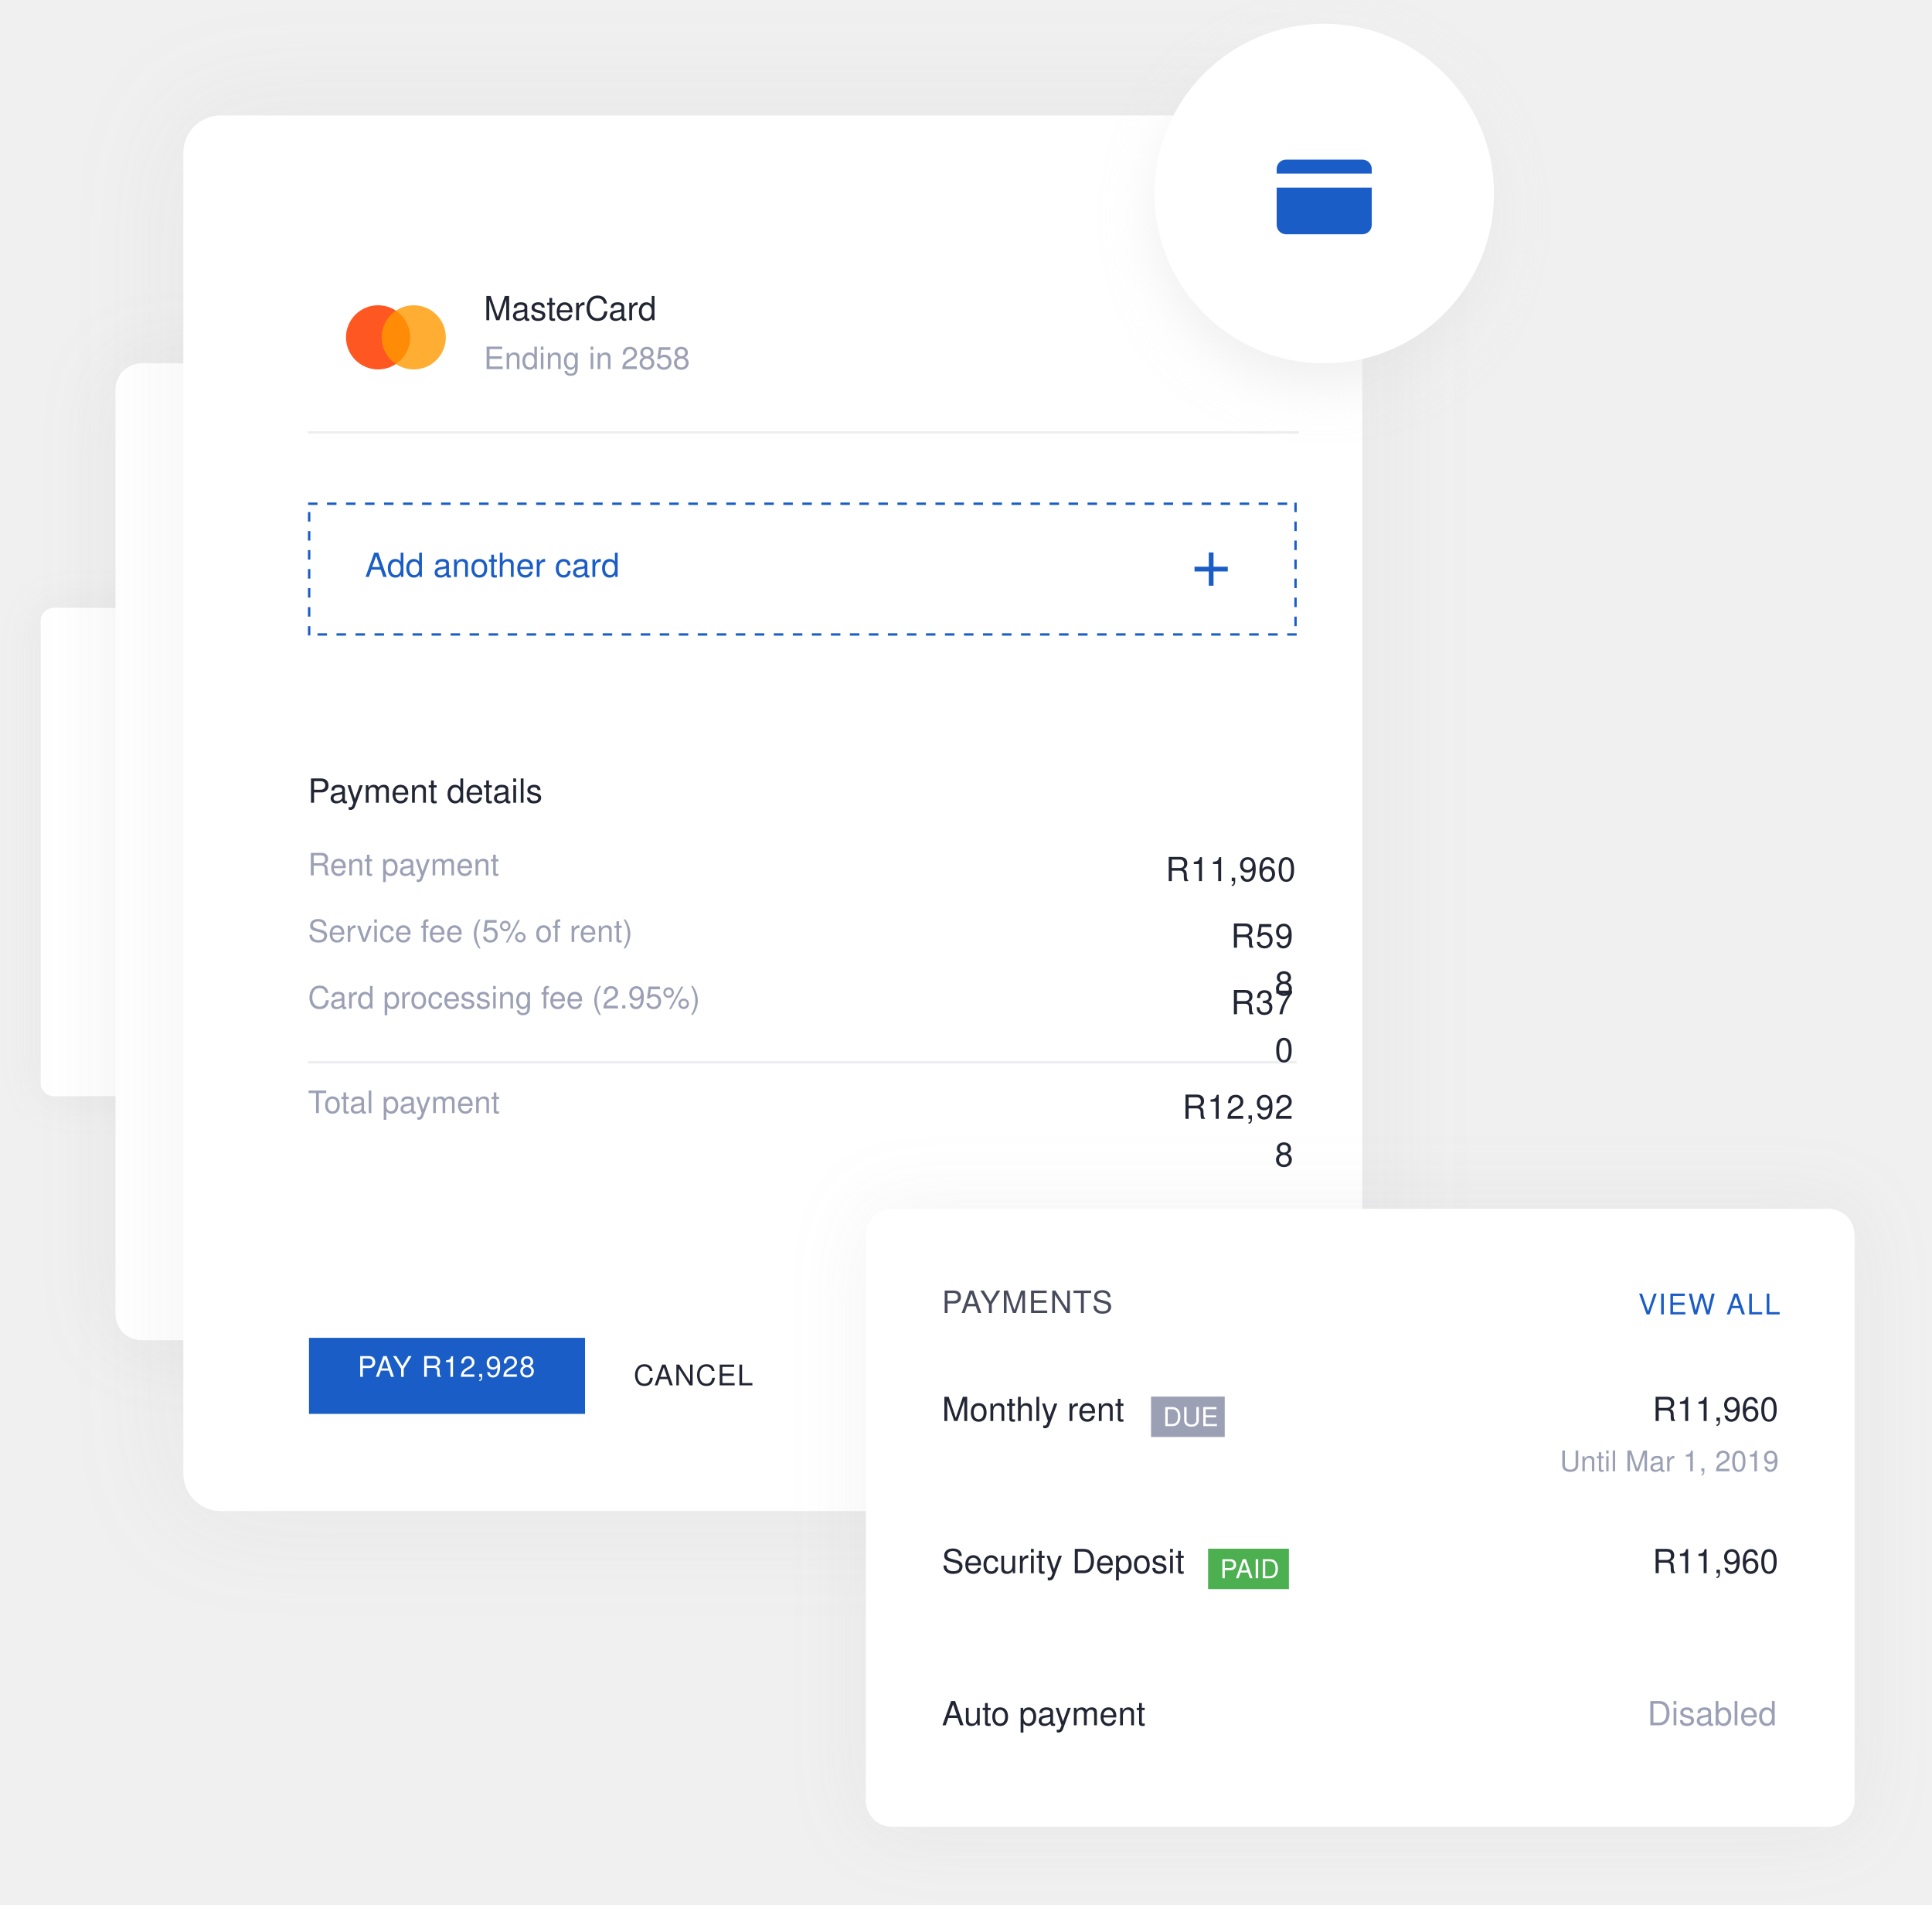
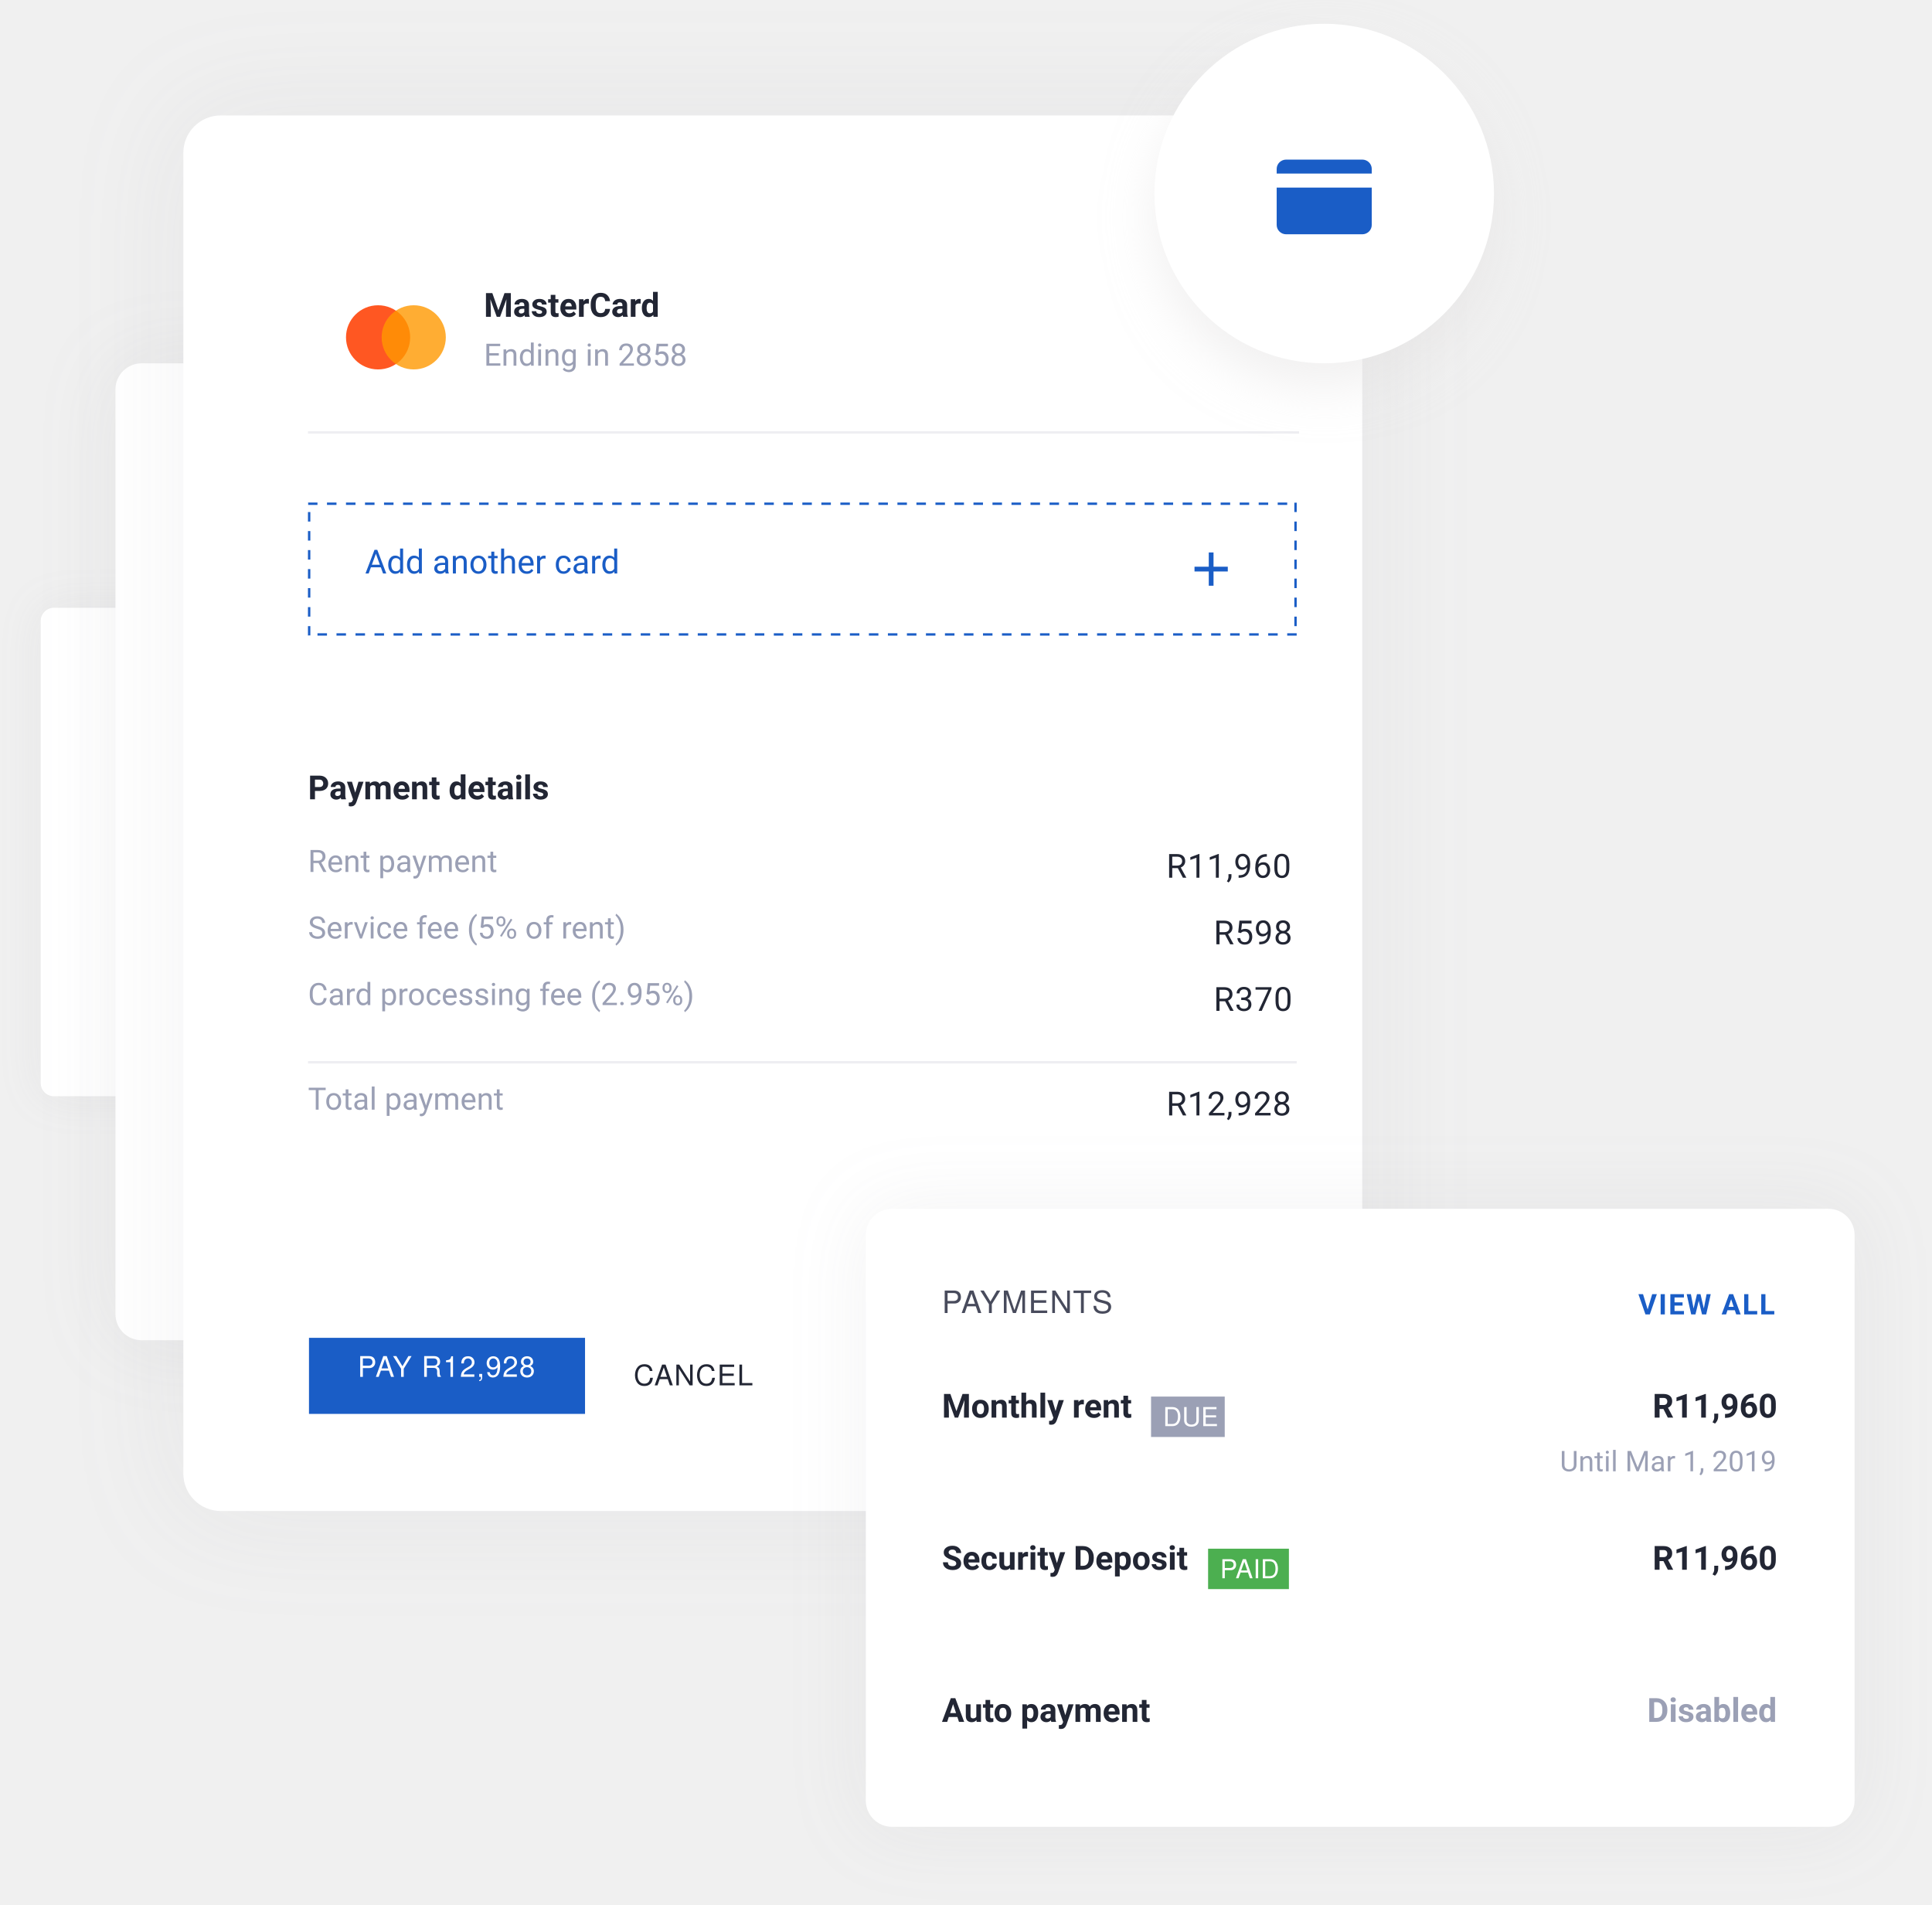
<svg xmlns="http://www.w3.org/2000/svg" xmlns:xlink="http://www.w3.org/1999/xlink" width="569px" height="561px" viewBox="0 0 569 561" version="1.1">
  <defs>
    <path d="M3.85,172 L117.67,172 C119.796,172 121.52,173.724 121.52,175.85 L121.52,312 C121.52,314.126 119.796,315.85 117.67,315.85 L3.85,315.85 C1.724,315.85 2.21860912e-13,314.126 2.20268248e-13,312 L2.20268248e-13,175.85 C2.19563763e-13,173.724 1.724,172 3.85,172 Z" id="path-1" />
    <filter x="-14.8%" y="-12.5%" width="129.6%" height="125.0%" filterUnits="objectBoundingBox" id="filter-2">
      <feOffset dx="0" dy="0" in="SourceAlpha" result="shadowOffsetOuter1" />
      <feGaussianBlur stdDeviation="6" in="shadowOffsetOuter1" result="shadowBlurOuter1" />
      <feColorMatrix values="0 0 0 0 0.507   0 0 0 0 0.507   0 0 0 0 0.545  0 0 0 0.098 0" type="matrix" in="shadowBlurOuter1" />
    </filter>
    <path d="M29.7,100 L257.34,100 C261.593,100 265.04,103.447 265.04,107.7 L265.04,380 C265.04,384.253 261.593,387.7 257.34,387.7 L29.7,387.7 C25.447,387.7 22,384.253 22,380 L22,107.7 C22,103.447 25.447,100 29.7,100 Z" id="path-3" />
    <filter x="-14.2%" y="-12.0%" width="128.4%" height="124.0%" filterUnits="objectBoundingBox" id="filter-4">
      <feOffset dx="0" dy="0" in="SourceAlpha" result="shadowOffsetOuter1" />
      <feGaussianBlur stdDeviation="11.5" in="shadowOffsetOuter1" result="shadowBlurOuter1" />
      <feColorMatrix values="0 0 0 0 0.507   0 0 0 0 0.507   0 0 0 0 0.545  0 0 0 0.098 0" type="matrix" in="shadowBlurOuter1" />
    </filter>
    <path d="M11,0 L336.2,0 C342.275,-3.1714435e-14 347.2,4.925 347.2,11 L347.2,400 C347.2,406.075 342.275,411 336.2,411 L11,411 C4.925,411 -1.44698683e-12,406.075 -1.44950718e-12,400 L-1.44950718e-12,11 C-1.44847481e-12,4.925 4.925,2.89234053e-15 11,0 Z" id="path-5" />
    <filter x="-14.3%" y="-12.0%" width="128.5%" height="124.1%" filterUnits="objectBoundingBox" id="filter-6">
      <feOffset dx="0" dy="0" in="SourceAlpha" result="shadowOffsetOuter1" />
      <feGaussianBlur stdDeviation="16.5" in="shadowOffsetOuter1" result="shadowBlurOuter1" />
      <feColorMatrix values="0 0 0 0 0.507   0 0 0 0 0.507   0 0 0 0 0.545  0 0 0 0.098 0" type="matrix" in="shadowBlurOuter1" />
    </filter>
    <rect id="path-7" x="36.7" y="114" width="291.2" height="39.2" />
    <mask id="mask-8" maskContentUnits="userSpaceOnUse" maskUnits="objectBoundingBox" x="0" y="0" width="291.2" height="39.2" fill="white">
      <use xlink:href="#path-7" />
    </mask>
    <circle id="path-9" cx="50" cy="50" r="50" />
    <filter x="-24.5%" y="-17.5%" width="149.0%" height="149.0%" filterUnits="objectBoundingBox" id="filter-10">
      <feOffset dx="0" dy="7" in="SourceAlpha" result="shadowOffsetOuter1" />
      <feGaussianBlur stdDeviation="7" in="shadowOffsetOuter1" result="shadowBlurOuter1" />
      <feColorMatrix values="0 0 0 0 0.893   0 0 0 0 0.886   0 0 0 0 0.886  0 0 0 0.5 0" type="matrix" in="shadowBlurOuter1" />
    </filter>
    <rect id="path-11" x="-8.52651283e-14" y="0" width="291.2" height="182" rx="7.7" />
    <filter x="-11.8%" y="-19.0%" width="123.7%" height="137.9%" filterUnits="objectBoundingBox" id="filter-12">
      <feOffset dx="0" dy="0" in="SourceAlpha" result="shadowOffsetOuter1" />
      <feGaussianBlur stdDeviation="11.5" in="shadowOffsetOuter1" result="shadowBlurOuter1" />
      <feColorMatrix values="0 0 0 0 0.507   0 0 0 0 0.507   0 0 0 0 0.545  0 0 0 0.098 0" type="matrix" in="shadowBlurOuter1" />
    </filter>
  </defs>
  <g id="Page-1" stroke="none" stroke-width="1" fill="none" fill-rule="evenodd">
    <g id="Main-Tenant" transform="translate(-94, -2969)">
      <g id="Block-4" transform="translate(106, 2976)">
        <g id="Group">
          <g id="Group-23">
            <g id="Group-2">
              <g id="Base-Copy">
                <use fill="black" fill-opacity="1" filter="url(#filter-2)" xlink:href="#path-1" />
                <use fill="#FFFFFF" fill-rule="evenodd" xlink:href="#path-1" />
              </g>
              <g id="Base-Copy-2">
                <use fill="black" fill-opacity="1" filter="url(#filter-4)" xlink:href="#path-3" />
                <use fill="#FFFFFF" fill-rule="evenodd" xlink:href="#path-3" />
              </g>
              <g id="Card-Copy" transform="translate(42, 27)">
                <g id="Base">
                  <use fill="black" fill-opacity="1" filter="url(#filter-6)" xlink:href="#path-5" />
                  <use fill="#FFFFFF" fill-rule="evenodd" xlink:href="#path-5" />
                </g>
                <polygon id="Base" fill="#1A5DC6" fill-rule="nonzero" points="37 360 118.3 360 118.3 382.4 37 382.4" />
                <text id="Create-Listing" font-family="Helvetica" font-size="8.4" font-weight="normal" line-spacing="11.2" letter-spacing="0.28" fill="#FFFFFF">
                  <tspan x="51.32" y="371.5">PAY R12,928</tspan>
                </text>
                <text id="Cancel" font-family="Helvetica" font-size="8.4" font-weight="normal" letter-spacing="0.28" fill="#222634">
                  <tspan x="132.6" y="374">CANCEL</tspan>
                </text>
                <polygon id="filled_field" fill="#EEEEF2" points="36.7 278.5 327.9 278.5 327.9 279.2 36.7 279.2" />
-                 <text id="Payment-details" font-family="Helvetica" font-size="9.8" font-weight="normal" line-spacing="9.8" fill="#222634">
-                   <tspan x="36.7" y="202.4">Payment details</tspan>
+                 <text id="Payment-details" font-family="Roboto-Bold, Roboto" font-size="9.8" font-weight="bold" line-spacing="9.8" fill="#222634">
+                   <tspan x="36.7" y="201.4">Payment details</tspan>
                </text>
-                 <text id="Rent-payment" font-family="Helvetica" font-size="9.1" font-weight="normal" line-spacing="16.8" fill="#9BA0B5">
-                   <tspan x="36.7" y="223.8">Rent payment</tspan>
+                 <text id="Rent-payment" font-family="Roboto-Regular, Roboto" font-size="9.1" font-weight="normal" line-spacing="16.8" fill="#9BA0B5">
+                   <tspan x="36.7" y="222.8">Rent payment</tspan>
                </text>
-                 <text id="R11,960" font-family="Helvetica" font-size="9.8" font-weight="normal" line-spacing="14" letter-spacing="0.21" fill="#222634">
-                   <tspan x="289.301" y="225.5">R11,960</tspan>
+                 <text id="R11,960" font-family="Roboto-Medium, Roboto" font-size="9.8" font-weight="400" line-spacing="14" letter-spacing="0.21" fill="#222634">
+                   <tspan x="289.512" y="224.5">R11,960</tspan>
                </text>
-                 <text id="R598" font-family="Helvetica" font-size="9.8" font-weight="normal" line-spacing="14" letter-spacing="0.21" fill="#222634">
-                   <tspan x="308.492" y="245.1">R59</tspan>
-                   <tspan x="321.44" y="259.1">8</tspan>
+                 <text id="R598" font-family="Roboto-Medium, Roboto" font-size="9.8" font-weight="400" line-spacing="14" letter-spacing="0.21" fill="#222634">
+                   <tspan x="303.435" y="244.1">R598</tspan>
                </text>
-                 <text id="Service-fee-(5%-of-r" font-family="Helvetica" font-size="9.1" font-weight="normal" line-spacing="16.8" fill="#9BA0B5">
-                   <tspan x="36.7" y="243.4">Service fee (5% of rent)</tspan>
+                 <text id="Service-fee-(5%-of-r" font-family="Roboto-Regular, Roboto" font-size="9.1" font-weight="normal" line-spacing="16.8" fill="#9BA0B5">
+                   <tspan x="36.7" y="242.4">Service fee (5% of rent)</tspan>
                </text>
-                 <text id="R370" font-family="Helvetica" font-size="9.8" font-weight="normal" line-spacing="14" letter-spacing="0.21" fill="#222634">
-                   <tspan x="308.492" y="264.7">R37</tspan>
-                   <tspan x="321.44" y="278.7">0</tspan>
+                 <text id="R370" font-family="Roboto-Medium, Roboto" font-size="9.8" font-weight="400" line-spacing="14" letter-spacing="0.21" fill="#222634">
+                   <tspan x="303.435" y="263.7">R370</tspan>
                </text>
-                 <text id="Card-processing-fee" font-family="Helvetica" font-size="9.1" font-weight="normal" line-spacing="16.8" fill="#9BA0B5">
-                   <tspan x="36.7" y="263">Card processing fee (2.95%)</tspan>
+                 <text id="Card-processing-fee" font-family="Roboto-Regular, Roboto" font-size="9.1" font-weight="normal" line-spacing="16.8" fill="#9BA0B5">
+                   <tspan x="36.7" y="262">Card processing fee (2.95%)</tspan>
                </text>
-                 <text id="R12,928" font-family="Helvetica" font-size="9.8" font-weight="normal" line-spacing="14" letter-spacing="0.21" fill="#222634">
-                   <tspan x="294.239" y="295.5">R12,92</tspan>
-                   <tspan x="321.44" y="309.5">8</tspan>
+                 <text id="R12,928" font-family="Roboto-Medium, Roboto" font-size="9.8" font-weight="400" line-spacing="14" letter-spacing="0.21" fill="#222634">
+                   <tspan x="289.512" y="294.5">R12,928</tspan>
                </text>
-                 <text id="Total-payment" font-family="Helvetica" font-size="9.1" font-weight="normal" line-spacing="16.8" fill="#9BA0B5">
-                   <tspan x="36.7" y="293.8">Total payment</tspan>
+                 <text id="Total-payment" font-family="Roboto-Regular, Roboto" font-size="9.1" font-weight="normal" line-spacing="16.8" fill="#9BA0B5">
+                   <tspan x="36.7" y="292.8">Total payment</tspan>
                </text>
                <use id="Rectangle" stroke="#1A5DC6" mask="url(#mask-8)" stroke-width="1.4" fill-opacity="0.033" fill="#FFFFFF" fill-rule="nonzero" stroke-dasharray="2.8,2.8" xlink:href="#path-7" />
-                 <text id="Add-another-card" font-family="Helvetica" font-size="9.8" font-weight="normal" line-spacing="14" fill="#1A5DC6">
-                   <tspan x="53.5" y="135.9">Add another card</tspan>
+                 <text id="Add-another-card" font-family="Roboto-Medium, Roboto" font-size="9.8" font-weight="400" line-spacing="14" fill="#1A5DC6">
+                   <tspan x="53.5" y="134.9">Add another card</tspan>
                </text>
                <g id="icons/plus/blue" transform="translate(294.3, 125.2)">
                  <g id="icons8-plus-math">
                    <rect id="Rectangle" fill="#FFFFFF" x="0" y="0" width="16.8" height="16.8" />
                    <polygon id="Path" fill="#1A5DC6" points="7.7 3.5 7.7 7.7 3.5 7.7 3.5 9.1 7.7 9.1 7.7 13.3 9.1 13.3 9.1 9.1 13.3 9.1 13.3 7.7 9.1 7.7 9.1 3.5" />
                  </g>
                </g>
-                 <text id="Ending-in-2858" font-family="Helvetica" font-size="9.1" font-weight="normal" line-spacing="16.8" fill="#9BA0B5">
-                   <tspan x="88.5" y="74.7">Ending in 2858</tspan>
+                 <text id="Ending-in-2858" font-family="Roboto-Regular, Roboto" font-size="9.1" font-weight="normal" line-spacing="16.8" fill="#9BA0B5">
+                   <tspan x="88.5" y="73.7">Ending in 2858</tspan>
                </text>
-                 <text id="MasterCard" font-family="Helvetica" font-size="9.8" font-weight="normal" line-spacing="14" fill="#222634">
-                   <tspan x="88.5" y="60.3">MasterCard</tspan>
+                 <text id="MasterCard" font-family="Roboto-Black, Roboto" font-size="9.8" font-weight="700" line-spacing="14" fill="#222634">
+                   <tspan x="88.5" y="59.3">MasterCard</tspan>
                </text>
                <circle id="Oval" fill="#FF5722" cx="57.35" cy="65.35" r="9.45" />
                <circle id="Oval" fill="#FF9900" opacity="0.8" cx="67.85" cy="65.35" r="9.45" />
                <polygon id="filled_field" fill="#EEEEF2" points="36.7 93 328.6 93 328.6 93.7 36.7 93.7" />
              </g>
              <g id="Icon-Copy" transform="translate(328, 0)">
                <g id="Oval">
                  <use fill="black" fill-opacity="1" filter="url(#filter-10)" xlink:href="#path-9" />
                  <use fill="#FFFFFF" fill-rule="evenodd" xlink:href="#path-9" />
                </g>
                <path d="M38.8,40 C37.253,40 36,41.231 36,42.75 L36,44.125 L64,44.125 L64,42.75 C64,41.231 62.747,40 61.2,40 L38.8,40 Z M36,48.25 L36,59.25 C36,60.769 37.253,62 38.8,62 L61.2,62 C62.747,62 64,60.769 64,59.25 L64,48.25 L36,48.25 Z" id="Shape" fill="#1A5DC6" fill-rule="nonzero" />
              </g>
            </g>
            <g id="Card-Copy-2" transform="translate(243, 349)">
              <g id="Rectangle-Copy-5">
                <use fill="black" fill-opacity="1" filter="url(#filter-12)" xlink:href="#path-11" />
                <use fill="#FFFFFF" fill-rule="evenodd" xlink:href="#path-11" />
              </g>
-               <text id="Until-Mar-1,-2019" font-family="Helvetica" font-size="8.4" font-weight="normal" letter-spacing="0.039" fill="#9BA0B5">
+               <text id="Until-Mar-1,-2019" font-family="Roboto-Regular, Roboto" font-size="8.4" font-weight="normal" letter-spacing="0.039" fill="#9BA0B5">
                <tspan x="204.4" y="77.3">Until Mar 1, 2019</tspan>
              </text>
-               <text id="Disabled" font-family="Helvetica" font-size="9.8" font-weight="normal" line-spacing="16.8" fill="#9BA0B5">
-                 <tspan x="230.167" y="152.1">Disabled</tspan>
+               <text id="Disabled" font-family="Roboto-Bold, Roboto" font-size="9.8" font-weight="bold" line-spacing="16.8" fill="#9BA0B5">
+                 <tspan x="230.105" y="151.1">Disabled</tspan>
              </text>
-               <text id="Auto-payment" font-family="Helvetica" font-size="9.8" font-weight="normal" line-spacing="16.8" fill="#222634">
-                 <tspan x="22.4" y="152.1">Auto payment</tspan>
+               <text id="Auto-payment" font-family="Roboto-Bold, Roboto" font-size="9.8" font-weight="bold" line-spacing="16.8" fill="#222634">
+                 <tspan x="22.4" y="151.1">Auto payment</tspan>
              </text>
-               <text id="Monthly-rent" font-family="Helvetica" font-size="9.8" font-weight="normal" line-spacing="16.8" fill="#222634">
-                 <tspan x="22.4" y="62.5">Monthly rent</tspan>
+               <text id="Monthly-rent" font-family="Roboto-Bold, Roboto" font-size="9.8" font-weight="bold" line-spacing="16.8" fill="#222634">
+                 <tspan x="22.4" y="61.5">Monthly rent</tspan>
              </text>
-               <text id="R11,960" font-family="Helvetica" font-size="9.8" font-weight="normal" line-spacing="16.8" fill="#222634">
-                 <tspan x="231.7" y="62.5">R11,960</tspan>
+               <text id="R11,960" font-family="Roboto-Bold, Roboto" font-size="9.8" font-weight="bold" line-spacing="16.8" fill="#222634">
+                 <tspan x="231.7" y="61.5">R11,960</tspan>
              </text>
              <rect id="Rectangle" fill="#9BA0B5" x="84" y="55.3" width="21.7" height="11.9" />
              <text id="Due" font-family="Helvetica" font-size="7.7" font-weight="normal" letter-spacing="0.036" fill="#FFFFFF">
                <tspan x="87.5" y="64">DUE</tspan>
              </text>
              <text id="Payments" font-family="Helvetica" font-size="9.1" font-weight="normal" letter-spacing="0.303" fill="#484B5C">
                <tspan x="22.4" y="30.7">PAYMENTS</tspan>
              </text>
-               <text id="View-all" font-family="Helvetica" font-size="8.4" font-weight="normal" letter-spacing="0.48" fill="#1A5DC6">
+               <text id="View-all" font-family="Roboto-Black, Roboto" font-size="8.4" font-weight="700" letter-spacing="0.48" fill="#1A5DC6">
                <tspan x="227.5" y="31.1">VIEW ALL</tspan>
              </text>
-               <text id="R11,960" font-family="Helvetica" font-size="9.8" font-weight="normal" line-spacing="16.8" fill="#222634">
-                 <tspan x="231.7" y="107.3">R11,960</tspan>
+               <text id="R11,960" font-family="Roboto-Bold, Roboto" font-size="9.8" font-weight="bold" line-spacing="16.8" fill="#222634">
+                 <tspan x="231.7" y="106.3">R11,960</tspan>
              </text>
-               <text id="Security-Deposit" font-family="Helvetica" font-size="9.8" font-weight="normal" line-spacing="16.8" fill="#222634">
-                 <tspan x="22.4" y="107.3">Security Deposit</tspan>
+               <text id="Security-Deposit" font-family="Roboto-Bold, Roboto" font-size="9.8" font-weight="bold" line-spacing="16.8" fill="#222634">
+                 <tspan x="22.4" y="106.3">Security Deposit</tspan>
              </text>
              <rect id="Rectangle" fill="#4CAF50" x="100.8" y="100.1" width="23.8" height="11.9" />
              <text id="PAID" font-family="Helvetica" font-size="7.7" font-weight="normal" letter-spacing="0.036" fill="#FFFFFF">
                <tspan x="104.3" y="108.8">PAID</tspan>
              </text>
            </g>
          </g>
        </g>
      </g>
    </g>
  </g>
</svg>
